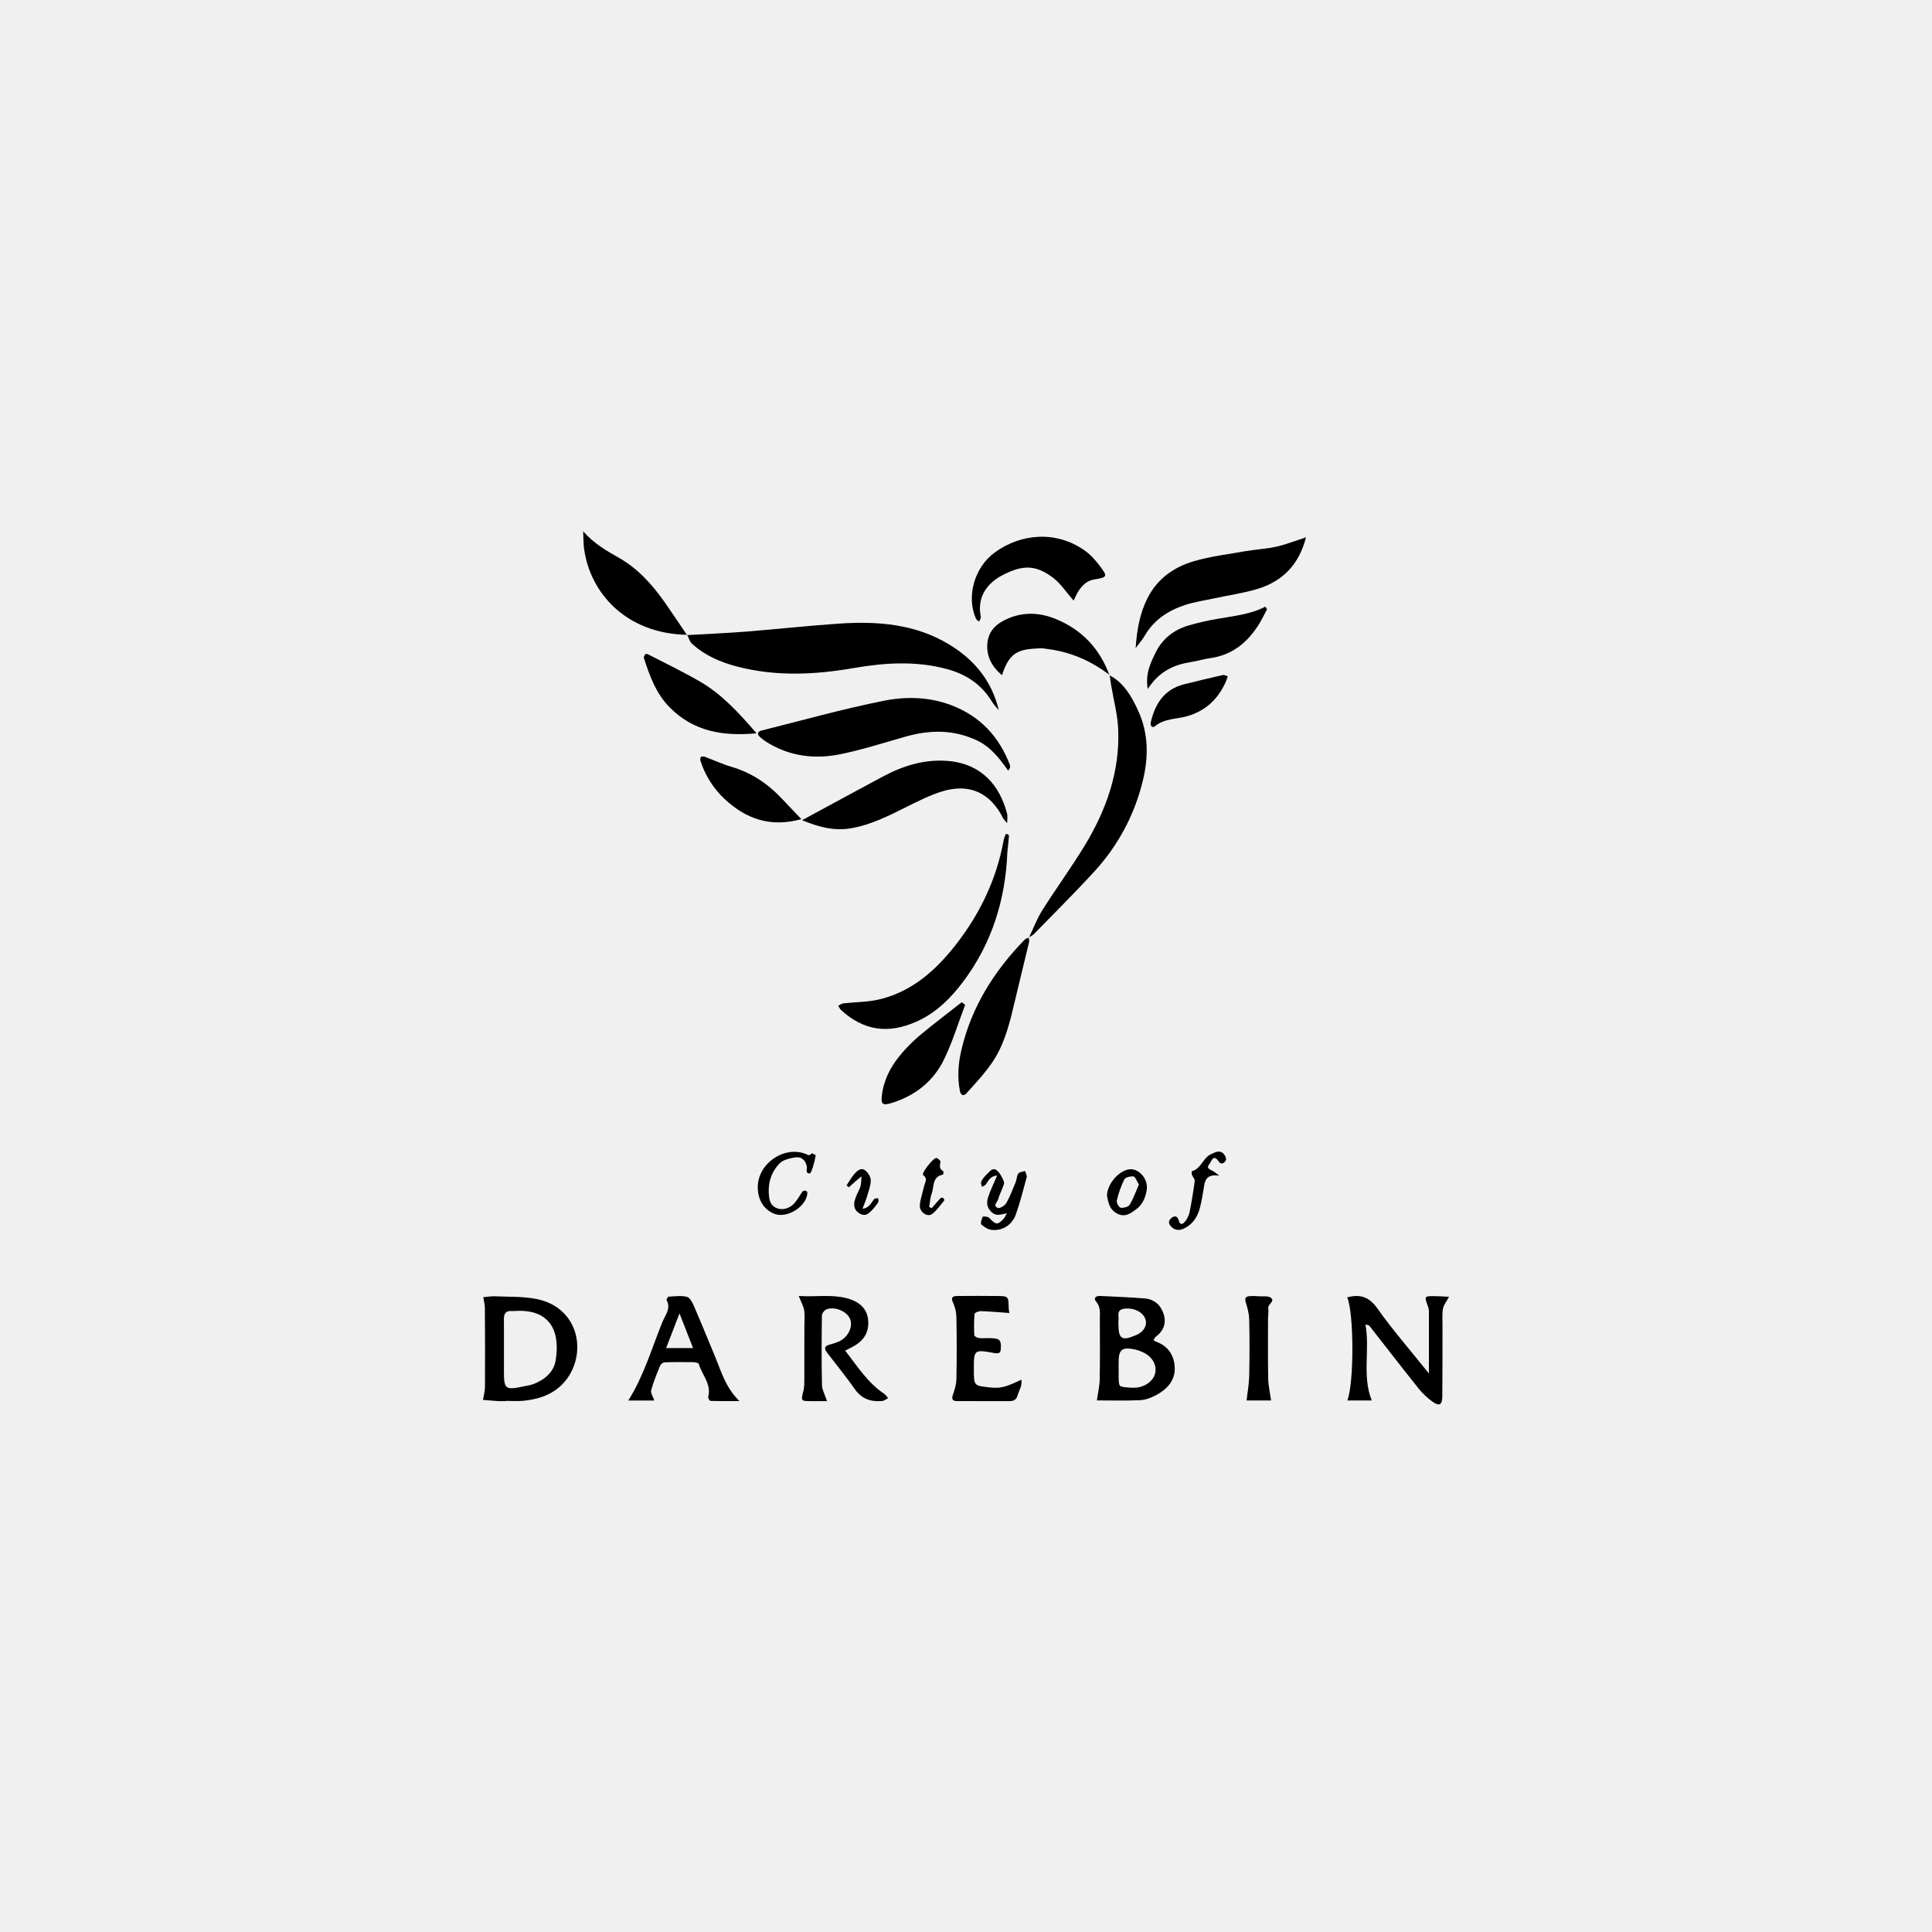
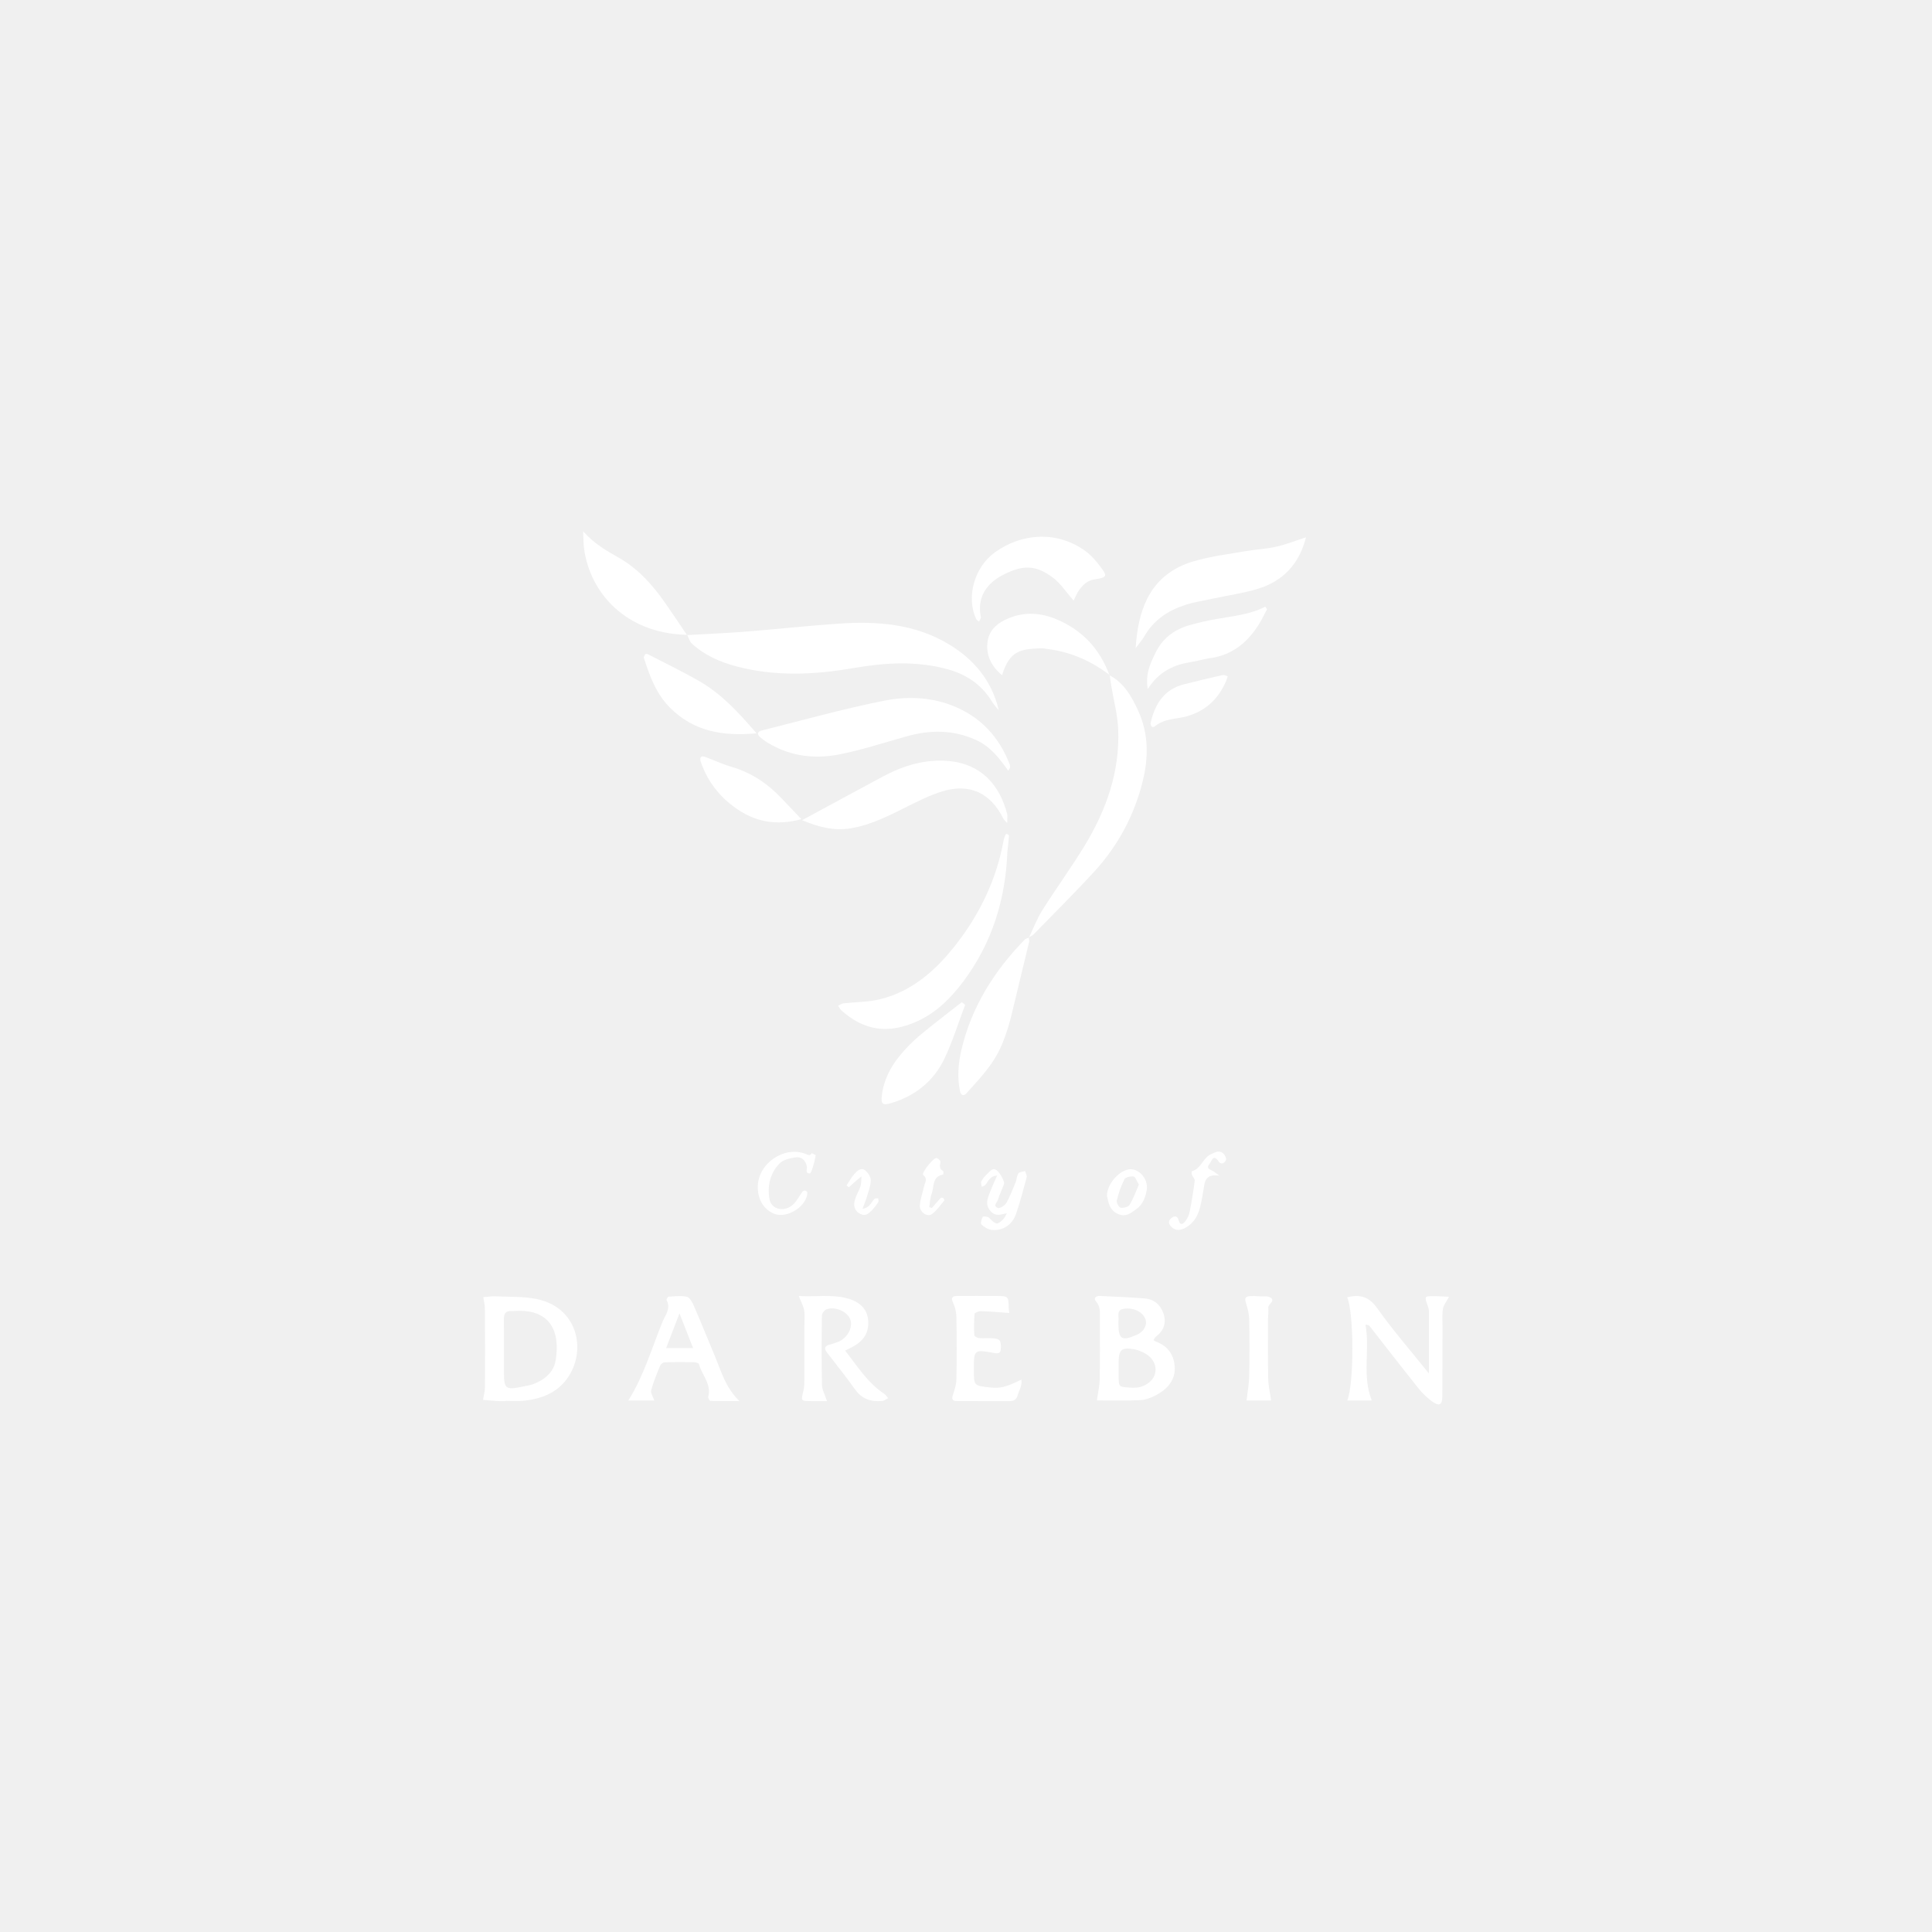
- <svg xmlns="http://www.w3.org/2000/svg" viewBox="0 0 400 400">
-   <path d="M142.234 131.489C146.281 131.255 150.336 131.092 154.376 130.774C160.869 130.261 167.344 129.539 173.841 129.105C181.734 128.581 189.489 129.192 196.467 133.4C201.661 136.531 205.346 140.929 206.792 147.06C206.328 146.482 205.795 145.946 205.417 145.326C203.268 141.758 200.089 139.617 196.114 138.538C189.671 136.791 183.224 137.19 176.731 138.315C168.668 139.71 160.592 140.097 152.563 137.991C149.111 137.086 145.892 135.693 143.244 133.248C142.769 132.81 142.595 132.051 142.275 131.44L142.234 131.489Z" />
-   <path d="M208.734 159.551C206.868 156.925 205.052 154.597 202.226 153.278C197.423 151.031 192.534 151.076 187.545 152.495C183.031 153.777 178.544 155.224 173.956 156.156C168.917 157.179 163.932 156.663 159.355 154.012C158.706 153.647 158.09 153.224 157.518 152.748C156.657 152.012 156.743 151.48 157.784 151.22C166.168 149.124 174.505 146.777 182.981 145.087C187.551 144.176 192.327 144.255 196.915 145.991C202.923 148.263 206.819 152.472 209.079 158.331C209.134 158.535 209.144 158.748 209.108 158.956C209.101 159.046 209.004 159.131 208.734 159.551Z" />
-   <path d="M213.027 194.14C213.938 192.241 214.676 190.235 215.795 188.464C218.632 183.964 221.78 179.656 224.546 175.114C229.05 167.718 231.878 159.74 231.512 150.969C231.384 147.925 230.554 144.91 230.054 141.881C229.936 141.176 229.849 140.467 229.748 139.762L229.704 139.802C232.694 141.372 234.245 144.133 235.584 147.006C237.84 151.846 237.829 156.875 236.532 161.951C234.83 168.794 231.442 175.108 226.672 180.324C222.579 184.804 218.258 189.081 214.023 193.426C213.74 193.715 213.32 193.871 212.965 194.09L213.027 194.14Z" />
-   <path d="M208.561 176.459C208.174 186.25 205.377 195.271 199.463 203.176C196.901 206.6 193.879 209.646 189.867 211.461C183.816 214.189 178.803 213.339 174.177 209.164C173.901 208.918 173.744 208.538 173.533 208.22C173.896 208.054 174.246 207.781 174.624 207.737C177.144 207.446 179.736 207.484 182.174 206.887C188.944 205.234 193.85 200.789 197.971 195.494C202.938 189.109 206.346 181.956 207.796 173.95C207.89 173.544 208.023 173.148 208.193 172.767C208.224 172.728 208.265 172.698 208.312 172.68C208.358 172.662 208.409 172.656 208.458 172.663C208.625 172.744 208.906 172.889 208.898 172.989C208.811 174.145 208.679 175.301 208.561 176.459Z" />
-   <path d="M270.393 111.25C268.969 116.837 265.6 120.346 260.344 121.932C257.395 122.822 254.308 123.249 251.286 123.901C249.309 124.328 247.286 124.629 245.374 125.249C241.839 126.405 238.846 128.374 236.941 131.708C236.534 132.42 235.972 133.045 235.121 134.191C235.396 130.232 236.018 126.985 237.525 123.947C239.546 119.872 243.004 117.396 247.225 116.178C250.685 115.18 254.31 114.733 257.876 114.113C259.975 113.747 262.14 113.656 264.204 113.194C266.162 112.766 268.044 112.007 270.393 111.25Z" />
-   <path d="M166.062 169.813C171.963 166.623 177.382 163.667 182.824 160.758C187.04 158.506 191.502 157.136 196.35 157.556C203.201 158.151 206.983 162.598 208.508 168.476C208.634 168.958 208.526 169.501 208.526 170.417C208.047 169.856 207.812 169.669 207.692 169.426C205.081 164.163 200.753 162.122 195.094 163.839C192.56 164.61 190.151 165.837 187.769 167.022C184.042 168.879 180.357 170.779 176.174 171.49C172.662 172.081 169.478 171.224 166.062 169.813Z" />
-   <path d="M104.753 290.083C104.218 290.083 103.681 290.11 103.148 290.083C102.097 290.017 101.049 289.917 100 289.831C100.141 288.95 100.403 288.07 100.407 287.189C100.438 281.764 100.432 276.337 100.388 270.911C100.388 270.122 100.173 269.336 100.056 268.566C100.894 268.5 101.737 268.346 102.576 268.387C105.45 268.521 108.391 268.387 111.18 268.965C119.466 270.699 121.398 279.205 117.785 284.879C115.613 288.293 112.18 289.653 108.288 290.021C107.125 290.131 105.935 290.039 104.758 290.039L104.753 290.083ZM104.336 279.249C104.336 280.74 104.336 282.23 104.336 283.721C104.324 287.665 104.574 287.865 108.528 287.014C109.156 286.879 109.808 286.798 110.399 286.571C112.725 285.677 114.624 284.145 115.037 281.681C116.074 275.5 113.795 270.964 106.613 271.423C106.4 271.445 106.186 271.451 105.972 271.442C104.675 271.329 104.307 272.02 104.326 273.176C104.361 275.203 104.336 277.236 104.336 279.249Z" />
-   <path d="M282.696 274.234C283.684 279.449 281.946 284.759 284.006 289.948H278.943C280.372 286.407 280.329 271.8 278.922 268.6C281.548 267.922 283.426 268.432 285.155 270.876C288.344 275.378 291.992 279.559 295.841 284.362C295.841 279.671 295.841 275.523 295.841 271.375C295.822 271.057 295.75 270.745 295.628 270.452C294.878 268.365 294.874 268.35 296.891 268.348C297.822 268.348 298.752 268.427 300.01 268.484C299.463 269.511 298.886 270.186 298.754 270.937C298.56 272.078 298.657 273.27 298.653 274.44C298.64 279.336 298.665 284.231 298.613 289.127C298.593 290.907 297.971 291.219 296.504 290.146C295.469 289.394 294.538 288.509 293.734 287.516C290.28 283.189 286.9 278.804 283.479 274.451C283.378 274.345 283.122 274.345 282.696 274.234Z" />
-   <path d="M238.828 277.456C238.966 277.565 239.114 277.662 239.268 277.747C241.929 278.677 243.199 280.748 243.222 283.348C243.245 285.897 241.561 287.665 239.39 288.829C238.377 289.372 237.192 289.837 236.064 289.889C233 290.033 229.924 289.939 227.1 289.939C227.313 288.397 227.652 286.974 227.681 285.546C227.759 281.398 227.724 277.248 227.71 273.098C227.71 271.847 227.904 270.593 226.935 269.468C226.315 268.749 226.935 268.285 227.699 268.312C230.788 268.445 233.88 268.587 236.964 268.824C238.991 268.98 240.34 270.208 240.925 272.069C241.522 273.968 240.894 275.591 239.255 276.795C239.101 276.916 239.028 277.142 238.828 277.456ZM231.595 283.143H231.606C231.606 283.781 231.606 284.419 231.606 285.057C231.629 287.107 231.63 287.12 233.659 287.27C234.297 287.339 234.941 287.334 235.578 287.255C237.493 286.945 238.96 285.635 239.2 284.114C239.476 282.38 238.44 280.76 236.487 279.905C236.004 279.678 235.498 279.504 234.977 279.386C232.234 278.847 231.585 279.398 231.6 282.188C231.595 282.506 231.595 282.823 231.595 283.143ZM231.558 274.053C231.558 277.261 232.256 277.714 235.256 276.398C235.351 276.356 235.45 276.323 235.547 276.275C236.878 275.589 237.53 274.348 237.173 273.192C236.7 271.651 234.721 270.674 232.727 270.961C231.04 271.206 231.721 272.502 231.564 273.431C231.546 273.638 231.544 273.846 231.558 274.053Z" />
-   <path d="M222.275 124.346C220.748 122.612 219.635 120.853 218.087 119.666C214.404 116.839 211.642 116.968 207.603 119.057C204.335 120.748 202.228 123.623 203.071 127.742C203.129 128.026 202.827 128.38 202.683 128.706C202.472 128.501 202.176 128.336 202.063 128.087C200.047 123.635 201.666 117.49 205.971 114.369C211.32 110.487 218.602 109.772 224.558 113.968C225.766 114.816 226.793 115.972 227.687 117.146C229.377 119.361 229.295 119.527 226.524 119.976C225.111 120.203 224.229 121.066 223.471 122.095C222.981 122.764 222.68 123.563 222.275 124.346Z" />
-   <path d="M212.964 194.088C213.003 194.4 213.136 194.733 213.069 195.02C212.016 199.44 210.913 203.848 209.872 208.27C208.903 212.411 207.795 216.532 205.354 220.075C203.804 222.329 201.895 224.35 200.057 226.396C199.54 226.975 198.925 226.801 198.745 225.89C198.177 223.033 198.388 220.196 199.043 217.397C201.133 208.476 205.827 201.02 212.185 194.51C212.379 194.308 212.741 194.259 213.026 194.14L212.964 194.088Z" />
-   <path d="M171.221 290.087C170.046 290.087 169.015 290.087 167.984 290.087C165.763 290.072 165.809 290.087 166.362 287.862C166.555 287.053 166.524 286.174 166.528 285.328C166.546 281.708 166.538 278.088 166.538 274.465C166.538 273.402 166.66 272.317 166.488 271.279C166.342 270.392 165.858 269.562 165.371 268.319C168.815 268.541 171.986 267.971 175.15 268.739C177.836 269.391 179.414 270.859 179.708 273.026C180.04 275.519 179.057 277.377 176.894 278.635C176.345 278.955 175.768 279.228 174.981 279.639C177.526 282.874 179.633 286.305 183.091 288.588C183.412 288.8 183.62 289.181 183.881 289.486C183.459 289.679 183.048 290.031 182.61 290.064C180.338 290.257 178.447 289.659 177.035 287.671C175.19 285.066 173.18 282.579 171.23 280.047C170.649 279.276 170.612 278.723 171.678 278.409C172.408 278.231 173.122 277.99 173.81 277.689C175.59 276.808 176.588 274.743 176.049 273.205C175.491 271.608 173.097 270.47 171.203 271.044C170.752 271.18 170.174 271.888 170.168 272.34C170.098 277.128 170.077 281.918 170.182 286.706C170.19 287.711 170.771 288.702 171.221 290.087Z" />
-   <path d="M142.284 131.432C129.519 131.207 122.072 122.635 120.907 113.445C120.793 112.547 120.81 111.634 120.732 110C123.178 112.747 125.752 114.112 128.292 115.576C132.24 117.855 135.196 121.219 137.772 124.913C139.287 127.086 140.753 129.294 142.241 131.488L142.284 131.432Z" />
-   <path d="M135.472 289.966H130.084C133.356 284.748 134.949 279.074 137.166 273.662C137.738 272.267 138.963 270.917 138.015 269.181C137.94 269.044 138.263 268.47 138.422 268.46C139.694 268.393 141.025 268.198 142.225 268.495C142.834 268.643 143.353 269.664 143.669 270.394C145.187 273.895 146.613 277.435 148.084 280.957C149.337 283.953 150.153 287.162 153.079 290.076C150.614 290.076 148.84 290.101 147.071 290.037C146.904 290.037 146.565 289.426 146.631 289.185C147.34 286.54 145.317 284.669 144.693 282.409C144.634 282.197 143.993 282.037 143.621 282.024C141.611 281.993 139.599 281.985 137.589 282.055C137.263 282.066 136.794 282.44 136.662 282.77C135.98 284.438 135.284 286.114 134.819 287.848C134.674 288.411 135.205 289.158 135.472 289.966ZM143.495 279.109C142.526 276.635 141.682 274.475 140.682 271.922L137.913 279.109H143.495Z" />
-   <path d="M262.327 126.14C261.777 127.167 261.281 128.229 260.664 129.223C258.3 133.005 255.127 135.644 250.518 136.265C249.254 136.436 248.023 136.843 246.759 137.036C243.143 137.571 240.007 138.949 237.626 142.654C237.099 139.417 238.227 137.244 239.241 135.14C240.598 132.329 242.949 130.454 245.934 129.537C247.981 128.938 250.062 128.462 252.167 128.111C255.491 127.518 258.875 127.208 261.965 125.606L262.327 126.14Z" />
-   <path d="M156.633 151.825C149.541 152.484 143.604 151.393 138.735 146.538C135.828 143.648 134.527 139.972 133.308 136.232C133.238 136.012 133.457 135.654 133.63 135.427C133.694 135.344 134.047 135.402 134.211 135.49C137.797 137.348 141.447 139.095 144.936 141.118C149.415 143.717 152.869 147.461 156.633 151.825Z" />
-   <path d="M229.747 139.758C225.948 136.868 221.724 134.98 216.954 134.38C216.423 134.315 215.888 134.188 215.363 134.217C211.427 134.438 209.073 134.554 207.459 139.804C205.344 138.008 204.193 135.887 204.424 133.199C204.664 130.423 206.529 128.928 208.961 127.949C212.221 126.635 215.474 126.876 218.625 128.173C224.029 130.396 227.708 134.325 229.702 139.798L229.747 139.758Z" />
-   <path d="M208.976 271.842C206.844 271.692 204.974 271.516 203.098 271.457C202.642 271.441 201.795 271.778 201.774 272.011C201.653 273.489 201.635 274.974 201.722 276.454C201.733 276.67 202.332 276.994 202.691 277.032C203.54 277.113 204.404 277.017 205.259 277.055C207.003 277.131 207.282 277.472 207.215 279.152C207.174 280.134 206.848 280.308 205.804 280.125C201.621 279.354 201.609 279.418 201.627 283.689C201.638 286.889 201.638 286.889 204.922 287.252C207.089 287.49 208.19 287.225 211.469 285.637C211.675 286.903 210.965 287.878 210.674 288.932C210.442 289.772 209.87 290.099 209.007 290.088C205.366 290.074 201.724 290.105 198.082 290.076C197.339 290.076 196.954 289.752 197.266 288.851C197.634 287.781 197.994 286.648 198.016 285.537C198.101 281.281 198.091 277.019 198.016 272.763C198.002 271.721 197.772 270.694 197.339 269.746C196.849 268.709 197.122 268.335 198.115 268.324C200.886 268.293 203.658 268.299 206.43 268.324C208.794 268.347 208.788 268.37 208.839 270.805C208.863 271.153 208.909 271.499 208.976 271.842Z" />
-   <path d="M199.822 208.041C198.407 211.777 197.236 215.629 195.515 219.216C193.302 223.84 189.506 226.871 184.531 228.383C182.777 228.917 182.376 228.624 182.573 226.867C182.932 223.698 184.318 220.95 186.322 218.534C187.538 217.047 188.888 215.673 190.355 214.43C193.21 212.043 196.191 209.806 199.12 207.494L199.822 208.041Z" />
-   <path d="M165.918 169.596C159.436 171.387 154.439 169.48 150.131 165.536C147.767 163.349 146.01 160.593 145.029 157.535C144.946 157.284 144.977 156.854 145.138 156.71C145.299 156.565 145.719 156.604 145.973 156.698C147.766 157.363 149.507 158.193 151.336 158.727C155.463 159.927 158.878 162.176 161.791 165.262C163.022 166.569 164.266 167.862 165.918 169.596Z" />
-   <path d="M263.162 289.953H258.092C258.285 288.184 258.601 286.562 258.634 284.943C258.716 281.019 258.725 277.09 258.634 273.166C258.607 271.956 258.26 270.73 257.904 269.557C257.626 268.644 258.055 268.401 258.768 268.349C259.408 268.315 260.049 268.327 260.687 268.385C261.515 268.441 262.565 268.256 263.116 268.686C264.073 269.439 262.456 269.983 262.581 270.842C262.683 271.564 262.532 272.32 262.532 273.062C262.532 277.198 262.488 281.346 262.569 285.475C262.602 286.901 262.939 288.329 263.162 289.953Z" />
-   <path d="M254.184 140.029C254.048 140.449 253.99 140.653 253.918 140.848C252.347 144.58 249.761 147.139 245.756 148.289C243.537 148.919 241.066 148.726 239.128 150.358C238.558 150.836 238.108 150.202 238.24 149.62C239.118 145.767 241 142.732 245.138 141.678C247.811 140.998 250.495 140.366 253.188 139.752C253.482 139.692 253.847 139.931 254.184 140.029Z" />
-   <path d="M208.459 251.209C207.213 251.383 206.271 251.963 205.164 250.824C204.149 249.786 204.276 248.705 204.674 247.589C205.147 246.241 205.769 244.961 206.443 243.376C204.809 243.555 204.62 244.639 204.032 245.302C203.854 245.505 203.53 245.582 203.274 245.716C203.224 245.345 203.017 244.892 203.158 244.616C203.455 244.054 203.849 243.547 204.321 243.119C204.903 242.582 205.523 241.563 206.44 242.366C207.091 242.944 207.54 243.828 207.851 244.663C208 245.065 207.647 245.674 207.463 246.171C207.217 246.873 206.845 247.541 206.676 248.256C206.531 248.87 205.463 249.633 206.583 250.092C206.982 250.256 208.037 249.606 208.343 249.075C209.118 247.713 209.678 246.217 210.281 244.755C210.52 244.177 210.494 243.443 210.841 242.957C211.078 242.626 211.752 242.603 212.231 242.443C212.351 242.878 212.663 243.364 212.562 243.74C211.88 246.302 211.206 248.876 210.341 251.379C209.566 253.597 207.597 254.859 205.358 254.641C204.583 254.566 203.761 254.063 203.183 253.508C202.951 253.29 203.228 252.398 203.474 251.915C203.538 251.786 204.521 251.861 204.784 252.13C206.186 253.56 206.432 253.658 207.626 252.516C207.996 252.19 208.188 251.656 208.459 251.209Z" />
-   <path d="M156.89 245.684C156.959 240.891 162.299 237.194 166.746 238.889C167.257 239.082 167.672 239.442 168.036 238.748C168.333 238.904 168.901 239.101 168.883 239.207C168.746 240.04 168.546 240.863 168.287 241.667C168.137 242.139 167.845 242.968 167.651 242.958C166.637 242.91 167.155 242.085 167.048 241.529C166.796 240.209 165.928 239.394 164.571 239.637C163.468 239.829 162.144 240.122 161.421 240.858C159.448 242.87 158.838 245.523 159.305 248.231C159.692 250.528 162.567 251.062 164.344 249.243C165.073 248.497 165.554 247.509 166.182 246.665C166.257 246.598 166.347 246.549 166.444 246.522C166.542 246.495 166.644 246.492 166.744 246.511C166.908 246.549 167.158 246.763 167.158 246.896C167.135 249.715 162.968 252.372 160.287 251.295C158.12 250.422 156.849 248.336 156.89 245.684Z" />
-   <path d="M252.459 243.413C250.152 243.068 249.551 244.024 249.319 245.43C249.063 246.997 248.828 248.575 248.419 250.105C247.942 251.893 247.004 253.42 245.248 254.297C244.306 254.767 243.401 254.821 242.587 254.06C241.955 253.467 241.757 252.817 242.529 252.178C243.182 251.636 243.787 251.779 243.998 252.563C244.386 254.008 245.083 253.264 245.49 252.735C245.921 252.142 246.211 251.46 246.337 250.74C246.745 248.666 247.084 246.578 247.355 244.477C247.404 244.103 246.94 243.681 246.787 243.255C246.7 243.014 246.704 242.498 246.768 242.485C248.696 241.978 249.039 239.722 250.724 238.965C251.594 238.579 252.488 238.001 253.34 238.886C253.641 239.2 253.941 239.824 253.823 240.157C253.587 240.816 252.811 241.205 252.346 240.517C251.183 238.795 250.865 240.408 250.408 240.97C249.609 241.934 250.571 242.147 251.183 242.477C251.363 242.571 251.52 242.718 252.459 243.413Z" />
-   <path d="M229.184 247.548C229.226 245.273 231.354 242.658 233.516 242.142C235.578 241.651 237.78 243.951 237.423 246.34C237.183 247.926 236.547 249.436 235.194 250.396C234.122 251.157 233.062 252.072 231.449 251.332C229.693 250.523 229.486 249.009 229.184 247.548ZM235.793 245.254C235.312 244.483 235.055 243.626 234.692 243.579C234.068 243.5 233.008 243.737 232.787 244.171C232.095 245.571 231.569 247.047 231.219 248.567C231.114 248.999 231.663 249.982 232.025 250.043C232.607 250.142 233.62 249.881 233.886 249.436C234.669 248.121 235.182 246.639 235.793 245.254Z" />
-   <path d="M192.922 250.118C193.533 249.415 194.13 248.7 194.768 248.022C194.851 247.933 195.184 247.964 195.306 248.058C195.429 248.153 195.549 248.492 195.483 248.569C194.677 249.532 193.955 250.621 192.963 251.353C191.971 252.085 190.308 250.896 190.443 249.511C190.567 248.162 191.044 246.848 191.347 245.515C191.519 244.758 192.137 244.03 191.124 243.269C190.682 242.937 193.312 239.562 193.924 239.756C194.258 239.86 194.754 240.334 194.717 240.56C194.591 241.33 194.39 241.997 195.275 242.463C195.376 242.515 195.314 243.166 195.258 243.176C192.932 243.61 193.432 245.727 192.886 247.174C192.562 248.029 192.542 248.997 192.387 249.914L192.922 250.118Z" />
-   <path d="M175.268 245.435C175.812 244.62 176.279 243.739 176.925 243.011C177.471 242.396 178.282 241.662 179.115 242.304C179.706 242.761 180.278 243.653 180.278 244.362C180.278 245.483 179.828 246.612 179.503 247.722C179.278 248.492 178.95 249.248 178.578 250.255C180.104 250.063 180.369 248.907 181.044 248.217C181.191 248.065 181.567 248.13 181.836 248.096C181.836 248.375 181.951 248.726 181.821 248.92C181.419 249.542 180.957 250.123 180.441 250.654C179.846 251.252 179.208 251.837 178.208 251.367C177.06 250.828 176.7 249.926 176.907 248.766C177.028 248.253 177.203 247.754 177.429 247.277C177.667 246.699 178.026 246.138 178.175 245.543C178.332 244.901 178.303 244.215 178.353 243.549C177.902 243.934 177.442 244.296 176.996 244.682C176.551 245.067 176.163 245.441 175.748 245.82L175.268 245.435Z" />
+ <svg xmlns="http://www.w3.org/2000/svg" width="400" height="400" viewBox="0 0 400 400" fill="white">
+   <g>
+     <path d="M142.234 131.489C146.281 131.255 150.336 131.092 154.376 130.774C160.869 130.261 167.344 129.539 173.841 129.105C181.734 128.581 189.489 129.192 196.467 133.4C201.661 136.531 205.346 140.929 206.792 147.06C206.328 146.482 205.795 145.946 205.417 145.326C203.268 141.758 200.089 139.617 196.114 138.538C189.671 136.791 183.224 137.19 176.731 138.315C168.668 139.71 160.592 140.097 152.563 137.991C149.111 137.086 145.892 135.693 143.244 133.248C142.769 132.81 142.595 132.051 142.275 131.44L142.234 131.489Z" />
+     <path d="M208.734 159.551C206.868 156.925 205.052 154.597 202.226 153.278C197.423 151.031 192.534 151.076 187.545 152.495C183.031 153.777 178.544 155.224 173.956 156.156C168.917 157.179 163.932 156.663 159.355 154.012C158.706 153.647 158.09 153.224 157.518 152.748C156.657 152.012 156.743 151.48 157.784 151.22C166.168 149.124 174.505 146.777 182.981 145.087C187.551 144.176 192.327 144.255 196.915 145.991C202.923 148.263 206.819 152.472 209.079 158.331C209.134 158.535 209.144 158.748 209.108 158.956C209.101 159.046 209.004 159.131 208.734 159.551Z" />
+     <path d="M213.027 194.14C213.938 192.241 214.676 190.235 215.795 188.464C218.632 183.964 221.78 179.656 224.546 175.114C229.05 167.718 231.878 159.74 231.512 150.969C231.384 147.925 230.554 144.91 230.054 141.881C229.936 141.176 229.849 140.467 229.748 139.762L229.704 139.802C232.694 141.372 234.245 144.133 235.584 147.006C237.84 151.846 237.829 156.875 236.532 161.951C234.83 168.794 231.442 175.108 226.672 180.324C222.579 184.804 218.258 189.081 214.023 193.426C213.74 193.715 213.32 193.871 212.965 194.09L213.027 194.14Z" />
+     <path d="M208.561 176.459C208.174 186.25 205.377 195.271 199.463 203.176C196.901 206.6 193.879 209.646 189.867 211.461C183.816 214.189 178.803 213.339 174.177 209.164C173.901 208.918 173.744 208.538 173.533 208.22C173.896 208.054 174.246 207.781 174.624 207.737C177.144 207.446 179.736 207.484 182.174 206.887C188.944 205.234 193.85 200.789 197.971 195.494C202.938 189.109 206.346 181.956 207.796 173.95C207.89 173.544 208.023 173.148 208.193 172.767C208.224 172.728 208.265 172.698 208.312 172.68C208.358 172.662 208.409 172.656 208.458 172.663C208.625 172.744 208.906 172.889 208.898 172.989C208.811 174.145 208.679 175.301 208.561 176.459Z" />
+     <path d="M270.393 111.25C268.969 116.837 265.6 120.346 260.344 121.932C257.395 122.822 254.308 123.249 251.286 123.901C249.309 124.328 247.286 124.629 245.374 125.249C241.839 126.405 238.846 128.374 236.941 131.708C236.534 132.42 235.972 133.045 235.121 134.191C235.396 130.232 236.018 126.985 237.525 123.947C239.546 119.872 243.004 117.396 247.225 116.178C250.685 115.18 254.31 114.733 257.876 114.113C259.975 113.747 262.14 113.656 264.204 113.194C266.162 112.766 268.044 112.007 270.393 111.25Z" />
+     <path d="M166.062 169.813C171.963 166.623 177.382 163.667 182.824 160.758C187.04 158.506 191.502 157.136 196.35 157.556C203.201 158.151 206.983 162.598 208.508 168.476C208.634 168.958 208.526 169.501 208.526 170.417C208.047 169.856 207.812 169.669 207.692 169.426C205.081 164.163 200.753 162.122 195.094 163.839C192.56 164.61 190.151 165.837 187.769 167.022C184.042 168.879 180.357 170.779 176.174 171.49C172.662 172.081 169.478 171.224 166.062 169.813Z" />
+     <path d="M104.753 290.083C104.218 290.083 103.681 290.11 103.148 290.083C102.097 290.017 101.049 289.917 100 289.831C100.141 288.95 100.403 288.07 100.407 287.189C100.438 281.764 100.432 276.337 100.388 270.911C100.388 270.122 100.173 269.336 100.056 268.566C100.894 268.5 101.737 268.346 102.576 268.387C105.45 268.521 108.391 268.387 111.18 268.965C119.466 270.699 121.398 279.205 117.785 284.879C115.613 288.293 112.18 289.653 108.288 290.021C107.125 290.131 105.935 290.039 104.758 290.039L104.753 290.083ZM104.336 279.249C104.336 280.74 104.336 282.23 104.336 283.721C104.324 287.665 104.574 287.865 108.528 287.014C109.156 286.879 109.808 286.798 110.399 286.571C112.725 285.677 114.624 284.145 115.037 281.681C116.074 275.5 113.795 270.964 106.613 271.423C106.4 271.445 106.186 271.451 105.972 271.442C104.675 271.329 104.307 272.02 104.326 273.176C104.361 275.203 104.336 277.236 104.336 279.249Z" />
+     <path d="M282.696 274.234C283.684 279.449 281.946 284.759 284.006 289.948H278.943C280.372 286.407 280.329 271.8 278.922 268.6C281.548 267.922 283.426 268.432 285.155 270.876C288.344 275.378 291.992 279.559 295.841 284.362C295.841 279.671 295.841 275.523 295.841 271.375C295.822 271.057 295.75 270.745 295.628 270.452C294.878 268.365 294.874 268.35 296.891 268.348C297.822 268.348 298.752 268.427 300.01 268.484C299.463 269.511 298.886 270.186 298.754 270.937C298.56 272.078 298.657 273.27 298.653 274.44C298.64 279.336 298.665 284.231 298.613 289.127C298.593 290.907 297.971 291.219 296.504 290.146C295.469 289.394 294.538 288.509 293.734 287.516C290.28 283.189 286.9 278.804 283.479 274.451C283.378 274.345 283.122 274.345 282.696 274.234Z" />
+     <path d="M238.828 277.456C238.966 277.565 239.114 277.662 239.268 277.747C241.929 278.677 243.199 280.748 243.222 283.348C243.245 285.897 241.561 287.665 239.39 288.829C238.377 289.372 237.192 289.837 236.064 289.889C233 290.033 229.924 289.939 227.1 289.939C227.313 288.397 227.652 286.974 227.681 285.546C227.759 281.398 227.724 277.248 227.71 273.098C227.71 271.847 227.904 270.593 226.935 269.468C226.315 268.749 226.935 268.285 227.699 268.312C230.788 268.445 233.88 268.587 236.964 268.824C238.991 268.98 240.34 270.208 240.925 272.069C241.522 273.968 240.894 275.591 239.255 276.795C239.101 276.916 239.028 277.142 238.828 277.456ZM231.595 283.143H231.606C231.606 283.781 231.606 284.419 231.606 285.057C231.629 287.107 231.63 287.12 233.659 287.27C234.297 287.339 234.941 287.334 235.578 287.255C237.493 286.945 238.96 285.635 239.2 284.114C239.476 282.38 238.44 280.76 236.487 279.905C236.004 279.678 235.498 279.504 234.977 279.386C232.234 278.847 231.585 279.398 231.6 282.188C231.595 282.506 231.595 282.823 231.595 283.143ZM231.558 274.053C231.558 277.261 232.256 277.714 235.256 276.398C235.351 276.356 235.45 276.323 235.547 276.275C236.878 275.589 237.53 274.348 237.173 273.192C236.7 271.651 234.721 270.674 232.727 270.961C231.04 271.206 231.721 272.502 231.564 273.431C231.546 273.638 231.544 273.846 231.558 274.053Z" />
+     <path d="M222.275 124.346C220.748 122.612 219.635 120.853 218.087 119.666C214.404 116.839 211.642 116.968 207.603 119.057C204.335 120.748 202.228 123.623 203.071 127.742C203.129 128.026 202.827 128.38 202.683 128.706C202.472 128.501 202.176 128.336 202.063 128.087C200.047 123.635 201.666 117.49 205.971 114.369C211.32 110.487 218.602 109.772 224.558 113.968C225.766 114.816 226.793 115.972 227.687 117.146C229.377 119.361 229.295 119.527 226.524 119.976C225.111 120.203 224.229 121.066 223.471 122.095C222.981 122.764 222.68 123.563 222.275 124.346Z" />
+     <path d="M212.964 194.088C213.003 194.4 213.136 194.733 213.069 195.02C212.016 199.44 210.913 203.848 209.872 208.27C208.903 212.411 207.795 216.532 205.354 220.075C203.804 222.329 201.895 224.35 200.057 226.396C199.54 226.975 198.925 226.801 198.745 225.89C198.177 223.033 198.388 220.196 199.043 217.397C201.133 208.476 205.827 201.02 212.185 194.51C212.379 194.308 212.741 194.259 213.026 194.14L212.964 194.088Z" />
+     <path d="M171.221 290.087C170.046 290.087 169.015 290.087 167.984 290.087C165.763 290.072 165.809 290.087 166.362 287.862C166.555 287.053 166.524 286.174 166.528 285.328C166.546 281.708 166.538 278.088 166.538 274.465C166.538 273.402 166.66 272.317 166.488 271.279C166.342 270.392 165.858 269.562 165.371 268.319C168.815 268.541 171.986 267.971 175.15 268.739C177.836 269.391 179.414 270.859 179.708 273.026C180.04 275.519 179.057 277.377 176.894 278.635C176.345 278.955 175.768 279.228 174.981 279.639C177.526 282.874 179.633 286.305 183.091 288.588C183.412 288.8 183.62 289.181 183.881 289.486C183.459 289.679 183.048 290.031 182.61 290.064C180.338 290.257 178.447 289.659 177.035 287.671C175.19 285.066 173.18 282.579 171.23 280.047C170.649 279.276 170.612 278.723 171.678 278.409C172.408 278.231 173.122 277.99 173.81 277.689C175.59 276.808 176.588 274.743 176.049 273.205C175.491 271.608 173.097 270.47 171.203 271.044C170.752 271.18 170.174 271.888 170.168 272.34C170.098 277.128 170.077 281.918 170.182 286.706C170.19 287.711 170.771 288.702 171.221 290.087Z" />
+     <path d="M142.284 131.432C129.519 131.207 122.072 122.635 120.907 113.445C120.793 112.547 120.81 111.634 120.732 110C123.178 112.747 125.752 114.112 128.292 115.576C132.24 117.855 135.196 121.219 137.772 124.913C139.287 127.086 140.753 129.294 142.241 131.488L142.284 131.432Z" />
+     <path d="M135.472 289.966H130.084C133.356 284.748 134.949 279.074 137.166 273.662C137.738 272.267 138.963 270.917 138.015 269.181C137.94 269.044 138.263 268.47 138.422 268.46C139.694 268.393 141.025 268.198 142.225 268.495C142.834 268.643 143.353 269.664 143.669 270.394C145.187 273.895 146.613 277.435 148.084 280.957C149.337 283.953 150.153 287.162 153.079 290.076C150.614 290.076 148.84 290.101 147.071 290.037C146.904 290.037 146.565 289.426 146.631 289.185C147.34 286.54 145.317 284.669 144.693 282.409C144.634 282.197 143.993 282.037 143.621 282.024C141.611 281.993 139.599 281.985 137.589 282.055C137.263 282.066 136.794 282.44 136.662 282.77C135.98 284.438 135.284 286.114 134.819 287.848C134.674 288.411 135.205 289.158 135.472 289.966ZM143.495 279.109C142.526 276.635 141.682 274.475 140.682 271.922L137.913 279.109H143.495Z" />
+     <path d="M262.327 126.14C261.777 127.167 261.281 128.229 260.664 129.223C258.3 133.005 255.127 135.644 250.518 136.265C249.254 136.436 248.023 136.843 246.759 137.036C243.143 137.571 240.007 138.949 237.626 142.654C237.099 139.417 238.227 137.244 239.241 135.14C240.598 132.329 242.949 130.454 245.934 129.537C247.981 128.938 250.062 128.462 252.167 128.111C255.491 127.518 258.875 127.208 261.965 125.606L262.327 126.14Z" />
+     <path d="M156.633 151.825C149.541 152.484 143.604 151.393 138.735 146.538C135.828 143.648 134.527 139.972 133.308 136.232C133.238 136.012 133.457 135.654 133.63 135.427C133.694 135.344 134.047 135.402 134.211 135.49C137.797 137.348 141.447 139.095 144.936 141.118C149.415 143.717 152.869 147.461 156.633 151.825Z" />
+     <path d="M229.747 139.758C225.948 136.868 221.724 134.98 216.954 134.38C216.423 134.315 215.888 134.188 215.363 134.217C211.427 134.438 209.073 134.554 207.459 139.804C205.344 138.008 204.193 135.887 204.424 133.199C204.664 130.423 206.529 128.928 208.961 127.949C212.221 126.635 215.474 126.876 218.625 128.173C224.029 130.396 227.708 134.325 229.702 139.798L229.747 139.758Z" />
+     <path d="M208.976 271.842C206.844 271.692 204.974 271.516 203.098 271.457C202.642 271.441 201.795 271.778 201.774 272.011C201.653 273.489 201.635 274.974 201.722 276.454C201.733 276.67 202.332 276.994 202.691 277.032C203.54 277.113 204.404 277.017 205.259 277.055C207.003 277.131 207.282 277.472 207.215 279.152C207.174 280.134 206.848 280.308 205.804 280.125C201.621 279.354 201.609 279.418 201.627 283.689C201.638 286.889 201.638 286.889 204.922 287.252C207.089 287.49 208.19 287.225 211.469 285.637C211.675 286.903 210.965 287.878 210.674 288.932C210.442 289.772 209.87 290.099 209.007 290.088C205.366 290.074 201.724 290.105 198.082 290.076C197.339 290.076 196.954 289.752 197.266 288.851C197.634 287.781 197.994 286.648 198.016 285.537C198.101 281.281 198.091 277.019 198.016 272.763C198.002 271.721 197.772 270.694 197.339 269.746C196.849 268.709 197.122 268.335 198.115 268.324C200.886 268.293 203.658 268.299 206.43 268.324C208.794 268.347 208.788 268.37 208.839 270.805C208.863 271.153 208.909 271.499 208.976 271.842Z" />
+     <path d="M199.822 208.041C198.407 211.777 197.236 215.629 195.515 219.216C193.302 223.84 189.506 226.871 184.531 228.383C182.777 228.917 182.376 228.624 182.573 226.867C182.932 223.698 184.318 220.95 186.322 218.534C187.538 217.047 188.888 215.673 190.355 214.43C193.21 212.043 196.191 209.806 199.12 207.494L199.822 208.041Z" />
+     <path d="M165.918 169.596C159.436 171.387 154.439 169.48 150.131 165.536C147.767 163.349 146.01 160.593 145.029 157.535C144.946 157.284 144.977 156.854 145.138 156.71C145.299 156.565 145.719 156.604 145.973 156.698C147.766 157.363 149.507 158.193 151.336 158.727C155.463 159.927 158.878 162.176 161.791 165.262C163.022 166.569 164.266 167.862 165.918 169.596Z" />
+     <path d="M263.162 289.953H258.092C258.285 288.184 258.601 286.562 258.634 284.943C258.716 281.019 258.725 277.09 258.634 273.166C258.607 271.956 258.26 270.73 257.904 269.557C257.626 268.644 258.055 268.401 258.768 268.349C259.408 268.315 260.049 268.327 260.687 268.385C261.515 268.441 262.565 268.256 263.116 268.686C264.073 269.439 262.456 269.983 262.581 270.842C262.683 271.564 262.532 272.32 262.532 273.062C262.532 277.198 262.488 281.346 262.569 285.475C262.602 286.901 262.939 288.329 263.162 289.953Z" />
+     <path d="M254.184 140.029C254.048 140.449 253.99 140.653 253.918 140.848C252.347 144.58 249.761 147.139 245.756 148.289C243.537 148.919 241.066 148.726 239.128 150.358C238.558 150.836 238.108 150.202 238.24 149.62C239.118 145.767 241 142.732 245.138 141.678C247.811 140.998 250.495 140.366 253.188 139.752C253.482 139.692 253.847 139.931 254.184 140.029Z" />
+     <path d="M208.459 251.209C207.213 251.383 206.271 251.963 205.164 250.824C204.149 249.786 204.276 248.705 204.674 247.589C205.147 246.241 205.769 244.961 206.443 243.376C204.809 243.555 204.62 244.639 204.032 245.302C203.854 245.505 203.53 245.582 203.274 245.716C203.224 245.345 203.017 244.892 203.158 244.616C203.455 244.054 203.849 243.547 204.321 243.119C204.903 242.582 205.523 241.563 206.44 242.366C207.091 242.944 207.54 243.828 207.851 244.663C208 245.065 207.647 245.674 207.463 246.171C207.217 246.873 206.845 247.541 206.676 248.256C206.531 248.87 205.463 249.633 206.583 250.092C206.982 250.256 208.037 249.606 208.343 249.075C209.118 247.713 209.678 246.217 210.281 244.755C210.52 244.177 210.494 243.443 210.841 242.957C211.078 242.626 211.752 242.603 212.231 242.443C212.351 242.878 212.663 243.364 212.562 243.74C211.88 246.302 211.206 248.876 210.341 251.379C209.566 253.597 207.597 254.859 205.358 254.641C204.583 254.566 203.761 254.063 203.183 253.508C202.951 253.29 203.228 252.398 203.474 251.915C203.538 251.786 204.521 251.861 204.784 252.13C206.186 253.56 206.432 253.658 207.626 252.516C207.996 252.19 208.188 251.656 208.459 251.209Z" />
+     <path d="M156.89 245.684C156.959 240.891 162.299 237.194 166.746 238.889C167.257 239.082 167.672 239.442 168.036 238.748C168.333 238.904 168.901 239.101 168.883 239.207C168.746 240.04 168.546 240.863 168.287 241.667C168.137 242.139 167.845 242.968 167.651 242.958C166.637 242.91 167.155 242.085 167.048 241.529C166.796 240.209 165.928 239.394 164.571 239.637C163.468 239.829 162.144 240.122 161.421 240.858C159.448 242.87 158.838 245.523 159.305 248.231C159.692 250.528 162.567 251.062 164.344 249.243C165.073 248.497 165.554 247.509 166.182 246.665C166.257 246.598 166.347 246.549 166.444 246.522C166.542 246.495 166.644 246.492 166.744 246.511C166.908 246.549 167.158 246.763 167.158 246.896C167.135 249.715 162.968 252.372 160.287 251.295C158.12 250.422 156.849 248.336 156.89 245.684Z" />
+     <path d="M252.459 243.413C250.152 243.068 249.551 244.024 249.319 245.43C249.063 246.997 248.828 248.575 248.419 250.105C247.942 251.893 247.004 253.42 245.248 254.297C244.306 254.767 243.401 254.821 242.587 254.06C241.955 253.467 241.757 252.817 242.529 252.178C243.182 251.636 243.787 251.779 243.998 252.563C244.386 254.008 245.083 253.264 245.49 252.735C245.921 252.142 246.211 251.46 246.337 250.74C246.745 248.666 247.084 246.578 247.355 244.477C247.404 244.103 246.94 243.681 246.787 243.255C246.7 243.014 246.704 242.498 246.768 242.485C248.696 241.978 249.039 239.722 250.724 238.965C251.594 238.579 252.488 238.001 253.34 238.886C253.641 239.2 253.941 239.824 253.823 240.157C253.587 240.816 252.811 241.205 252.346 240.517C251.183 238.795 250.865 240.408 250.408 240.97C249.609 241.934 250.571 242.147 251.183 242.477C251.363 242.571 251.52 242.718 252.459 243.413Z" />
+     <path d="M229.184 247.548C229.226 245.273 231.354 242.658 233.516 242.142C235.578 241.651 237.78 243.951 237.423 246.34C237.183 247.926 236.547 249.436 235.194 250.396C234.122 251.157 233.062 252.072 231.449 251.332C229.693 250.523 229.486 249.009 229.184 247.548ZM235.793 245.254C235.312 244.483 235.055 243.626 234.692 243.579C234.068 243.5 233.008 243.737 232.787 244.171C232.095 245.571 231.569 247.047 231.219 248.567C231.114 248.999 231.663 249.982 232.025 250.043C232.607 250.142 233.62 249.881 233.886 249.436C234.669 248.121 235.182 246.639 235.793 245.254Z" />
+     <path d="M192.922 250.118C193.533 249.415 194.13 248.7 194.768 248.022C194.851 247.933 195.184 247.964 195.306 248.058C195.429 248.153 195.549 248.492 195.483 248.569C194.677 249.532 193.955 250.621 192.963 251.353C191.971 252.085 190.308 250.896 190.443 249.511C190.567 248.162 191.044 246.848 191.347 245.515C191.519 244.758 192.137 244.03 191.124 243.269C190.682 242.937 193.312 239.562 193.924 239.756C194.258 239.86 194.754 240.334 194.717 240.56C194.591 241.33 194.39 241.997 195.275 242.463C195.376 242.515 195.314 243.166 195.258 243.176C192.932 243.61 193.432 245.727 192.886 247.174C192.562 248.029 192.542 248.997 192.387 249.914L192.922 250.118Z" />
+     <path d="M175.268 245.435C175.812 244.62 176.279 243.739 176.925 243.011C177.471 242.396 178.282 241.662 179.115 242.304C179.706 242.761 180.278 243.653 180.278 244.362C180.278 245.483 179.828 246.612 179.503 247.722C179.278 248.492 178.95 249.248 178.578 250.255C180.104 250.063 180.369 248.907 181.044 248.217C181.191 248.065 181.567 248.13 181.836 248.096C181.836 248.375 181.951 248.726 181.821 248.92C181.419 249.542 180.957 250.123 180.441 250.654C179.846 251.252 179.208 251.837 178.208 251.367C177.06 250.828 176.7 249.926 176.907 248.766C177.028 248.253 177.203 247.754 177.429 247.277C177.667 246.699 178.026 246.138 178.175 245.543C178.332 244.901 178.303 244.215 178.353 243.549C177.902 243.934 177.442 244.296 176.996 244.682C176.551 245.067 176.163 245.441 175.748 245.82L175.268 245.435Z" />
+   </g>
+   <defs>
+     <clipPath id="clip0">
+       <rect width="200" height="180.769" transform="translate(100 110)" />
+     </clipPath>
+   </defs>
</svg>
